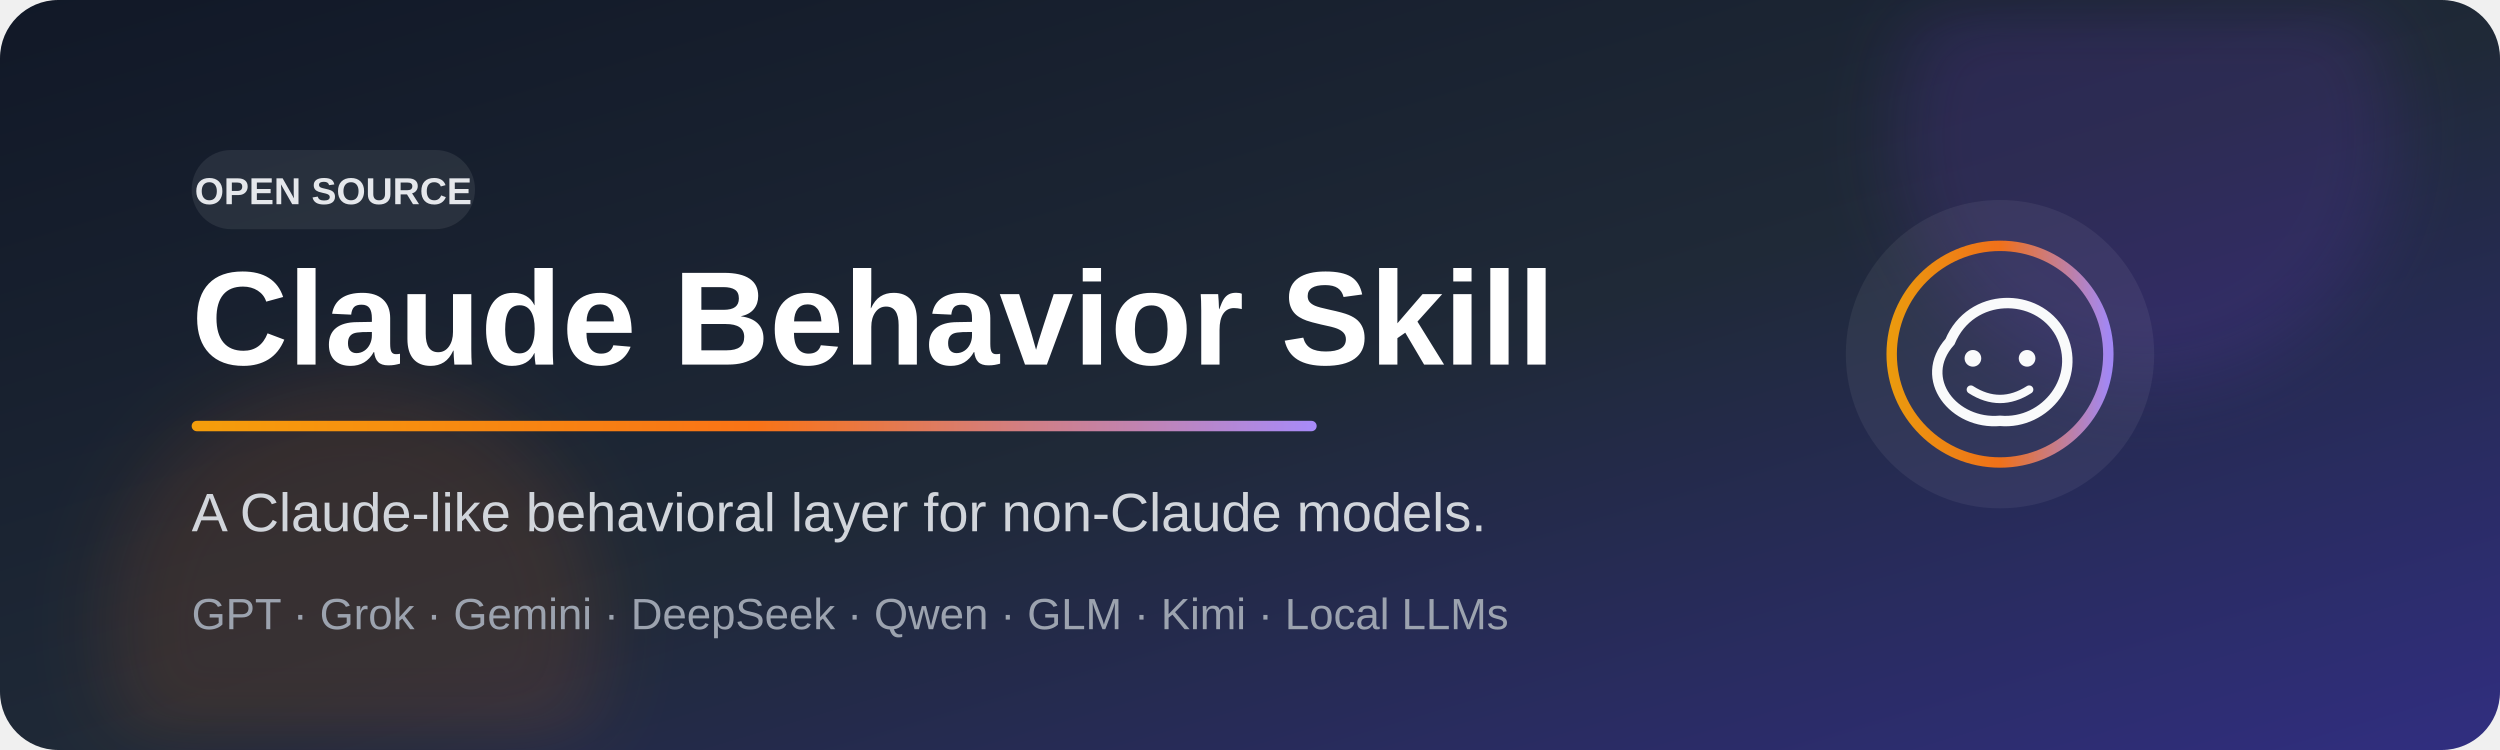
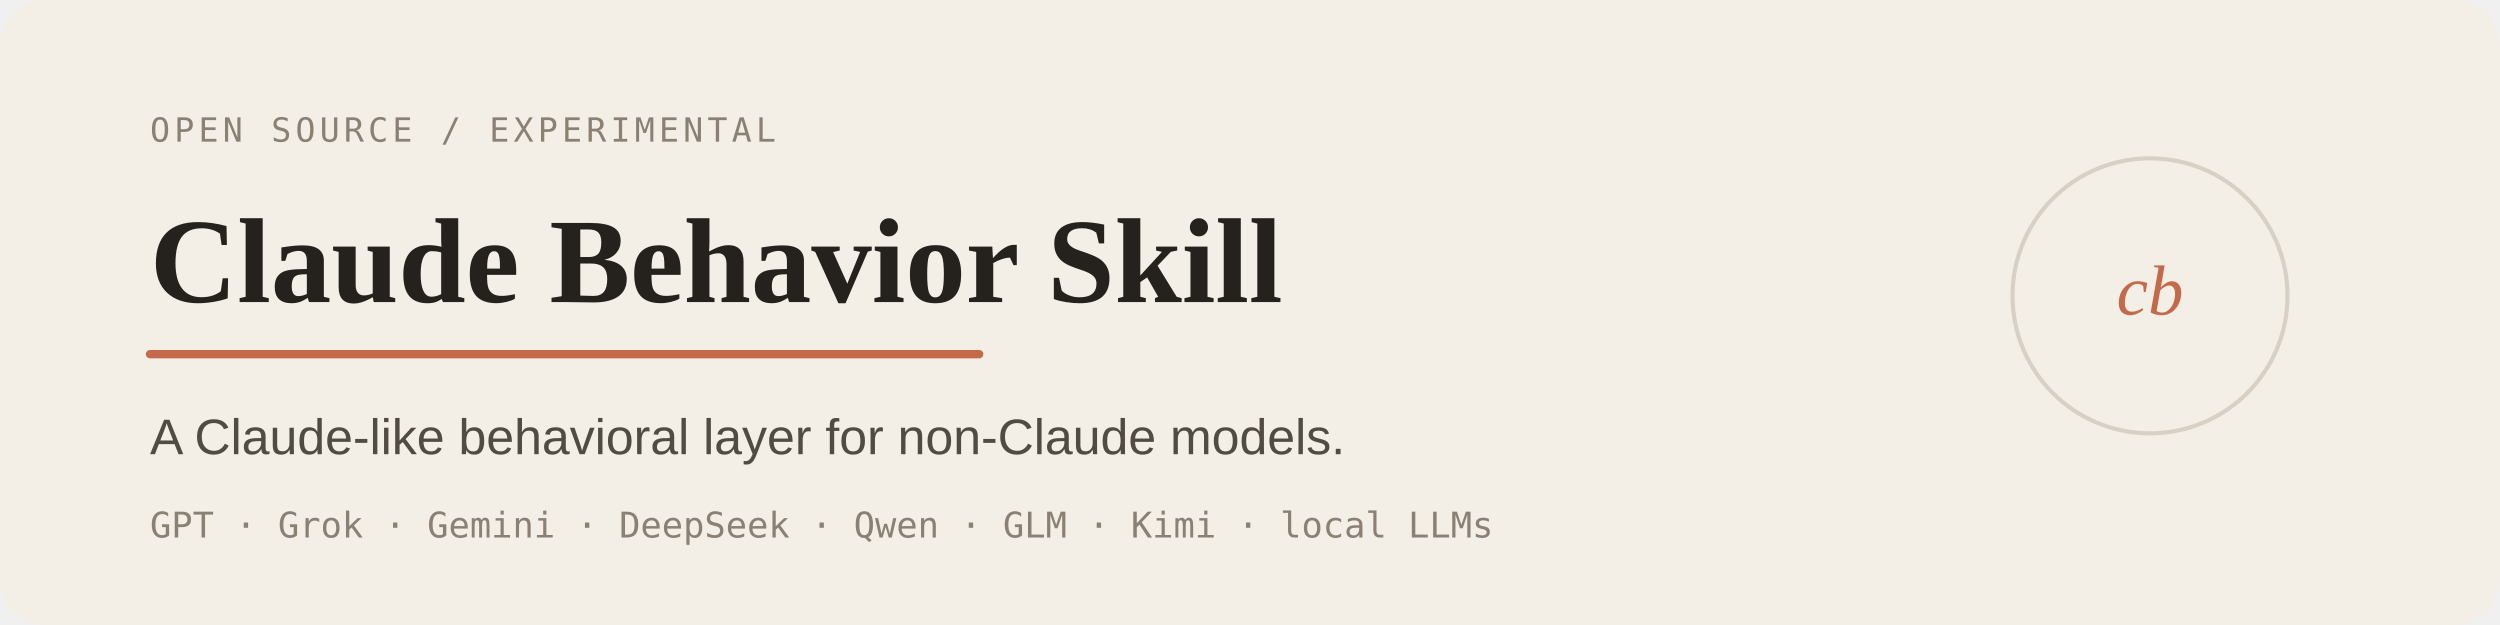
- <svg xmlns="http://www.w3.org/2000/svg" width="1200" height="360" viewBox="0 0 1200 360" role="img" aria-label="Claude Behavior Skill banner">
-   <defs>
-     <linearGradient id="bg" x1="0" y1="0" x2="1" y2="1">
-       <stop offset="0%" stop-color="#111827" />
-       <stop offset="52%" stop-color="#1f2937" />
-       <stop offset="100%" stop-color="#312e81" />
-     </linearGradient>
-     <linearGradient id="accent" x1="0" y1="0" x2="1" y2="0">
-       <stop offset="0%" stop-color="#f59e0b" />
-       <stop offset="50%" stop-color="#f97316" />
-       <stop offset="100%" stop-color="#a78bfa" />
-     </linearGradient>
-     <filter id="glow" x="-50%" y="-50%" width="200%" height="200%">
-       <feGaussianBlur stdDeviation="18" />
-     </filter>
-   </defs>
-   <rect width="1200" height="360" rx="28" fill="url(#bg)" />
-   <circle cx="1030" cy="65" r="120" fill="#7c3aed" opacity="0.16" filter="url(#glow)" />
-   <circle cx="170" cy="300" r="120" fill="#f97316" opacity="0.12" filter="url(#glow)" />
-   <rect x="92" y="72" width="136" height="38" rx="19" fill="#ffffff" opacity="0.08" />
-   <text x="160" y="98" text-anchor="middle" fill="#e5e7eb" font-family="Arial, Helvetica, sans-serif" font-size="18" font-weight="700">OPEN SOURCE</text>
-   <text x="92" y="175" fill="#ffffff" font-family="Arial, Helvetica, sans-serif" font-size="64" font-weight="800">Claude Behavior Skill</text>
-   <rect x="92" y="202" width="540" height="5" rx="2.5" fill="url(#accent)" />
-   <text x="92" y="255" fill="#d1d5db" font-family="Arial, Helvetica, sans-serif" font-size="26">A Claude-like behavioral layer for non-Claude models.</text>
-   <text x="92" y="302" fill="#9ca3af" font-family="Arial, Helvetica, sans-serif" font-size="21">GPT · Grok · Gemini · DeepSeek · Qwen · GLM · Kimi · Local LLMs</text>
-   <g transform="translate(960 170)">
-     <circle cx="0" cy="0" r="74" fill="#ffffff" opacity="0.06" />
-     <circle cx="0" cy="0" r="52" fill="none" stroke="url(#accent)" stroke-width="5" opacity="0.95" />
-     <path d="M-24 -6 C-14 -30, 18 -30, 29 -10 C40 11, 22 34, 0 32 C-22 34, -40 12, -24 -6 Z" fill="none" stroke="#f9fafb" stroke-width="5" stroke-linecap="round" />
-     <circle cx="-13" cy="2" r="4" fill="#f9fafb" />
-     <circle cx="13" cy="2" r="4" fill="#f9fafb" />
-     <path d="M-14 17 Q0 26 14 17" fill="none" stroke="#f9fafb" stroke-width="4" stroke-linecap="round" />
+ <svg xmlns="http://www.w3.org/2000/svg" width="1200" height="300" viewBox="0 0 1200 300" role="img" aria-label="Claude Behavior Skill banner">
+   <rect width="1200" height="300" rx="22" fill="#F3EFE7" />
+   <text x="72" y="68" fill="#8A8174" font-family="ui-monospace, SFMono-Regular, Menlo, Consolas, monospace" font-size="16" letter-spacing="2">OPEN SOURCE / EXPERIMENTAL</text>
+   <text x="72" y="145" fill="#25211D" font-family="Georgia, 'Times New Roman', serif" font-size="58" font-weight="700">Claude Behavior Skill</text>
+   <line x1="72" y1="170" x2="470" y2="170" stroke="#C46A4A" stroke-width="4" stroke-linecap="round" />
+   <text x="72" y="218" fill="#514B44" font-family="Arial, Helvetica, sans-serif" font-size="24">A Claude-like behavioral layer for non-Claude models.</text>
+   <text x="72" y="258" fill="#8A8174" font-family="ui-monospace, SFMono-Regular, Menlo, Consolas, monospace" font-size="17">GPT · Grok · Gemini · DeepSeek · Qwen · GLM · Kimi · local LLMs</text>
+   <g transform="translate(1032 142)">
+     <circle cx="0" cy="0" r="66" fill="none" stroke="#D8D0C4" stroke-width="2" />
+     <text x="0" y="9" text-anchor="middle" fill="#C46A4A" font-family="Georgia, 'Times New Roman', serif" font-size="34" font-style="italic">cb</text>
  </g>
</svg>
